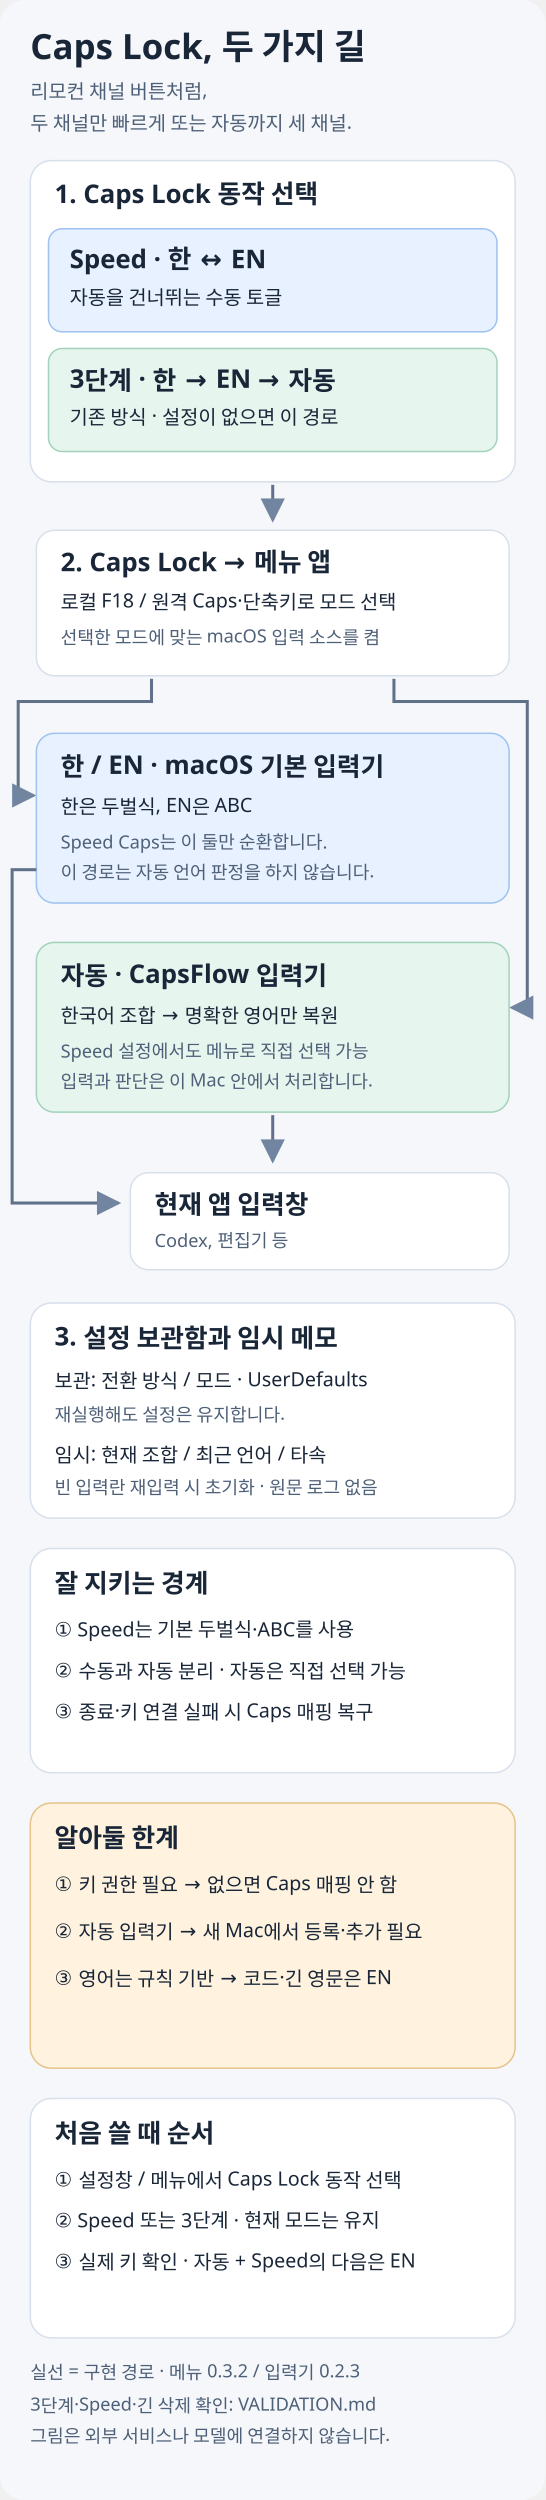
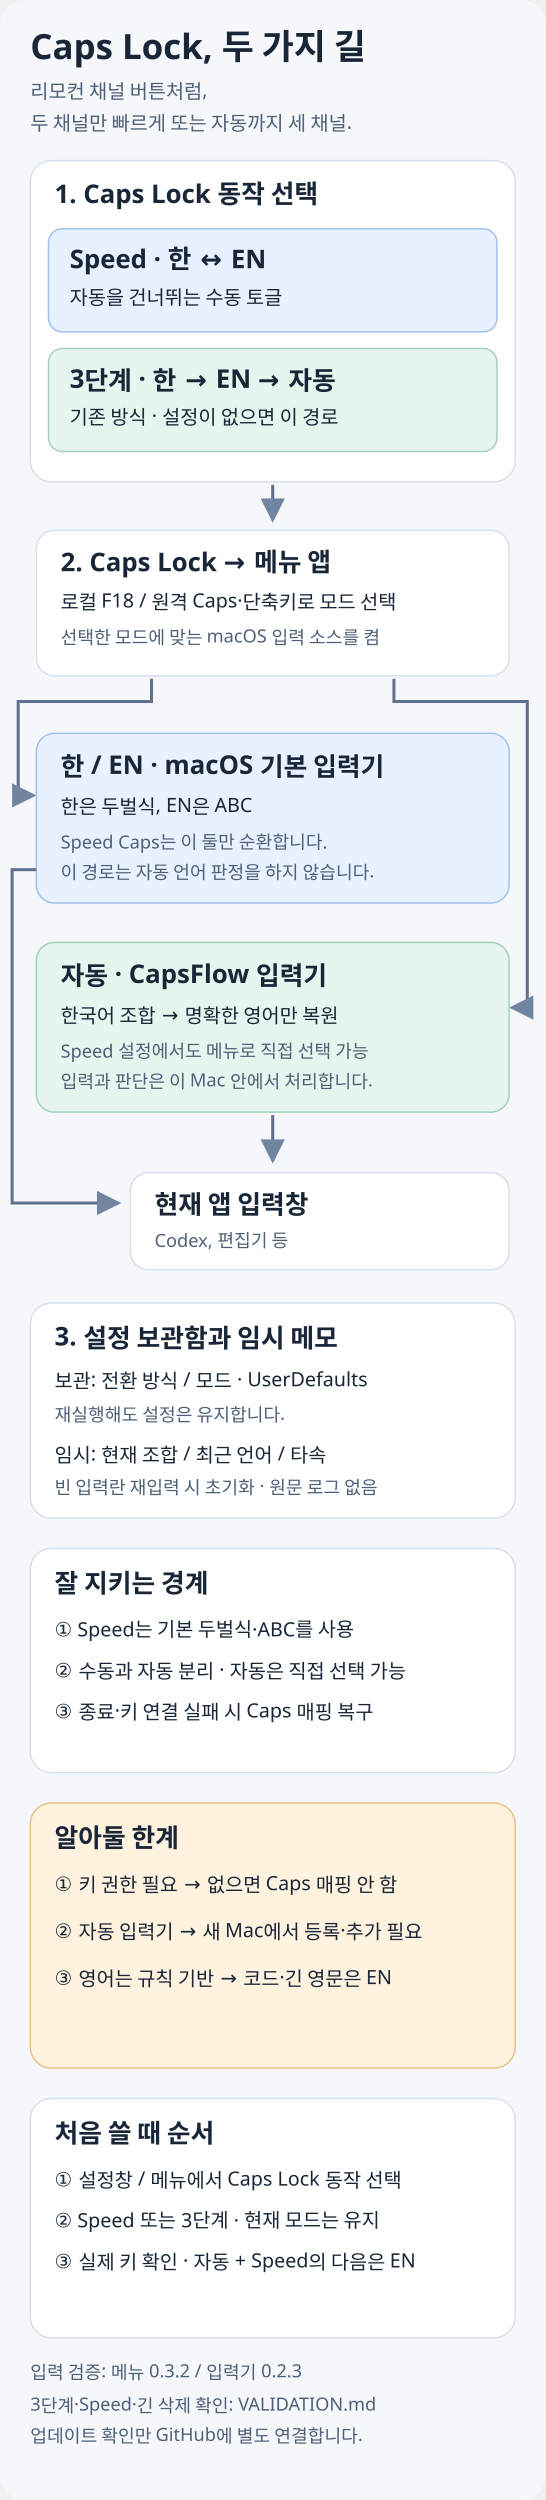
<svg xmlns="http://www.w3.org/2000/svg" width="360" height="1650" viewBox="0 0 360 1650" role="img" aria-labelledby="cfm-title cfm-desc">
  <style>
    text{font-family:"Apple SD Gothic Neo","Malgun Gothic",system-ui,sans-serif;fill:#192638;font-size:13px}.bg{fill:#f5f7fb}.card{fill:#fff;stroke:#d8e0eb}.muted{fill:#4e6078}.title{font-size:23px;font-weight:750}.h{font-size:17px;font-weight:700}.small{font-size:12px}.speed{fill:#e7f1ff;stroke:#9fc2ef}.auto{fill:#e6f5ee;stroke:#a4d2bb}.warn{fill:#fff3df;stroke:#e5c38b}.line{fill:none;stroke:#61718a;stroke-width:2;marker-end:url(#cfm-arrow)}
    @media(prefers-color-scheme:dark){text{fill:#e7edf8}.bg{fill:#101821}.card{fill:#182330;stroke:#3b4c62}.muted{fill:#b2c2d8}.speed{fill:#142f4b;stroke:#497daf}.auto{fill:#15382c;stroke:#4d866d}.warn{fill:#3d2b15;stroke:#9e7741}.line{stroke:#a4b7d1}}
  </style>
  <defs>
    <marker id="cfm-arrow" markerWidth="8" markerHeight="8" refX="7" refY="4" orient="auto">
      <path d="M0 0 L8 4 L0 8" fill="#7185a0" />
    </marker>
  </defs>
  <rect class="bg" width="360" height="1650" rx="16" />
  <text class="title" x="20" y="39">Caps Lock, 두 가지 길</text>
  <text class="muted" x="20" y="65">
    <tspan x="20">리모컨 채널 버튼처럼,</tspan>
    <tspan x="20" dy="21">두 채널만 빠르게 또는 자동까지 세 채널.</tspan>
  </text>
  <rect class="card" x="20" y="106" width="320" height="212" rx="14" />
  <text class="h" x="36" y="134">1. Caps Lock 동작 선택</text>
  <rect class="speed" x="32" y="151" width="296" height="68" rx="9" />
  <text class="h" x="46" y="177">Speed · 한 ↔ EN</text>
  <text x="46" y="201">자동을 건너뛰는 수동 토글</text>
  <rect class="auto" x="32" y="230" width="296" height="68" rx="9" />
  <text class="h" x="46" y="256">3단계 · 한 → EN → 자동</text>
  <text x="46" y="280">기존 방식 · 설정이 없으면 이 경로</text>
  <path class="line" d="M180 320 V343" />
  <rect class="card" x="24" y="350" width="312" height="96" rx="12" />
  <text class="h" x="40" y="377">2. Caps Lock → 메뉴 앱</text>
  <text x="40" y="402">로컬 F18 / 원격 Caps·단축키로 모드 선택</text>
  <text class="small muted" x="40" y="425">선택한 모드에 맞는 macOS 입력 소스를 켬</text>
  <path class="line" d="M100 448 V463 H12 V525 H22" />
  <path class="line" d="M260 448 V463 H348 V665 H338" />
  <rect class="speed" x="24" y="484" width="312" height="112" rx="12" />
  <text class="h" x="40" y="512">한 / EN · macOS 기본 입력기</text>
  <text x="40" y="537">한은 두벌식, EN은 ABC</text>
  <text class="small muted" x="40" y="560">Speed Caps는 이 둘만 순환합니다.</text>
  <text class="small muted" x="40" y="580">이 경로는 자동 언어 판정을 하지 않습니다.</text>
  <rect class="auto" x="24" y="622" width="312" height="112" rx="12" />
  <text class="h" x="40" y="650">자동 · CapsFlow 입력기</text>
  <text x="40" y="675">한국어 조합 → 명확한 영어만 복원</text>
  <text class="small muted" x="40" y="698">Speed 설정에서도 메뉴로 직접 선택 가능</text>
  <text class="small muted" x="40" y="718">입력과 판단은 이 Mac 안에서 처리합니다.</text>
  <path class="line" d="M24 574 H8 V794 H78" />
  <path class="line" d="M180 736 V766" />
  <rect class="card" x="86" y="774" width="250" height="64" rx="12" />
  <text class="h" x="102" y="801">현재 앱 입력창</text>
  <text class="small muted" x="102" y="823">Codex, 편집기 등</text>
  <rect class="card" x="20" y="860" width="320" height="142" rx="14" />
  <text class="h" x="36" y="888">3. 설정 보관함과 임시 메모</text>
  <text x="36" y="916">보관: 전환 방식 / 모드 · UserDefaults</text>
  <text class="small muted" x="36" y="938">재실행해도 설정은 유지합니다.</text>
  <text x="36" y="965">임시: 현재 조합 / 최근 언어 / 타속</text>
  <text class="small muted" x="36" y="986">빈 입력란 재입력 시 초기화 · 원문 로그 없음</text>
  <rect class="card" x="20" y="1022" width="320" height="148" rx="14" />
  <text class="h" x="36" y="1051">잘 지키는 경계</text>
  <text x="36" y="1080">
    <tspan x="36">① Speed는 기본 두벌식·ABC를 사용</tspan>
    <tspan x="36" dy="27">② 수동과 자동 분리 · 자동은 직접 선택 가능</tspan>
    <tspan x="36" dy="27">③ 종료·키 연결 실패 시 Caps 매핑 복구</tspan>
  </text>
  <rect class="warn" x="20" y="1190" width="320" height="175" rx="14" />
  <text class="h" x="36" y="1219">알아둘 한계</text>
  <text x="36" y="1248">
    <tspan x="36">① 키 권한 필요 → 없으면 Caps 매핑 안 함</tspan>
    <tspan x="36" dy="31">② 자동 입력기 → 새 Mac에서 등록·추가 필요</tspan>
    <tspan x="36" dy="31">③ 영어는 규칙 기반 → 코드·긴 영문은 EN</tspan>
  </text>
  <rect class="card" x="20" y="1385" width="320" height="158" rx="14" />
  <text class="h" x="36" y="1414">처음 쓸 때 순서</text>
  <text x="36" y="1443">
    <tspan x="36">① 설정창 / 메뉴에서 Caps Lock 동작 선택</tspan>
    <tspan x="36" dy="27">② Speed 또는 3단계 · 현재 모드는 유지</tspan>
    <tspan x="36" dy="27">③ 실제 키 확인 · 자동 + Speed의 다음은 EN</tspan>
  </text>
  <text class="small muted" x="20" y="1570">
-     <tspan x="20">실선 = 구현 경로 · 메뉴 0.3.2 / 입력기 0.2.3</tspan>
+     <tspan x="20">입력 검증: 메뉴 0.3.2 / 입력기 0.2.3</tspan>
    <tspan x="20" dy="21">3단계·Speed·긴 삭제 확인: VALIDATION.md</tspan>
-     <tspan x="20" dy="21">그림은 외부 서비스나 모델에 연결하지 않습니다.</tspan>
+     <tspan x="20" dy="21">업데이트 확인만 GitHub에 별도 연결합니다.</tspan>
  </text>
</svg>
